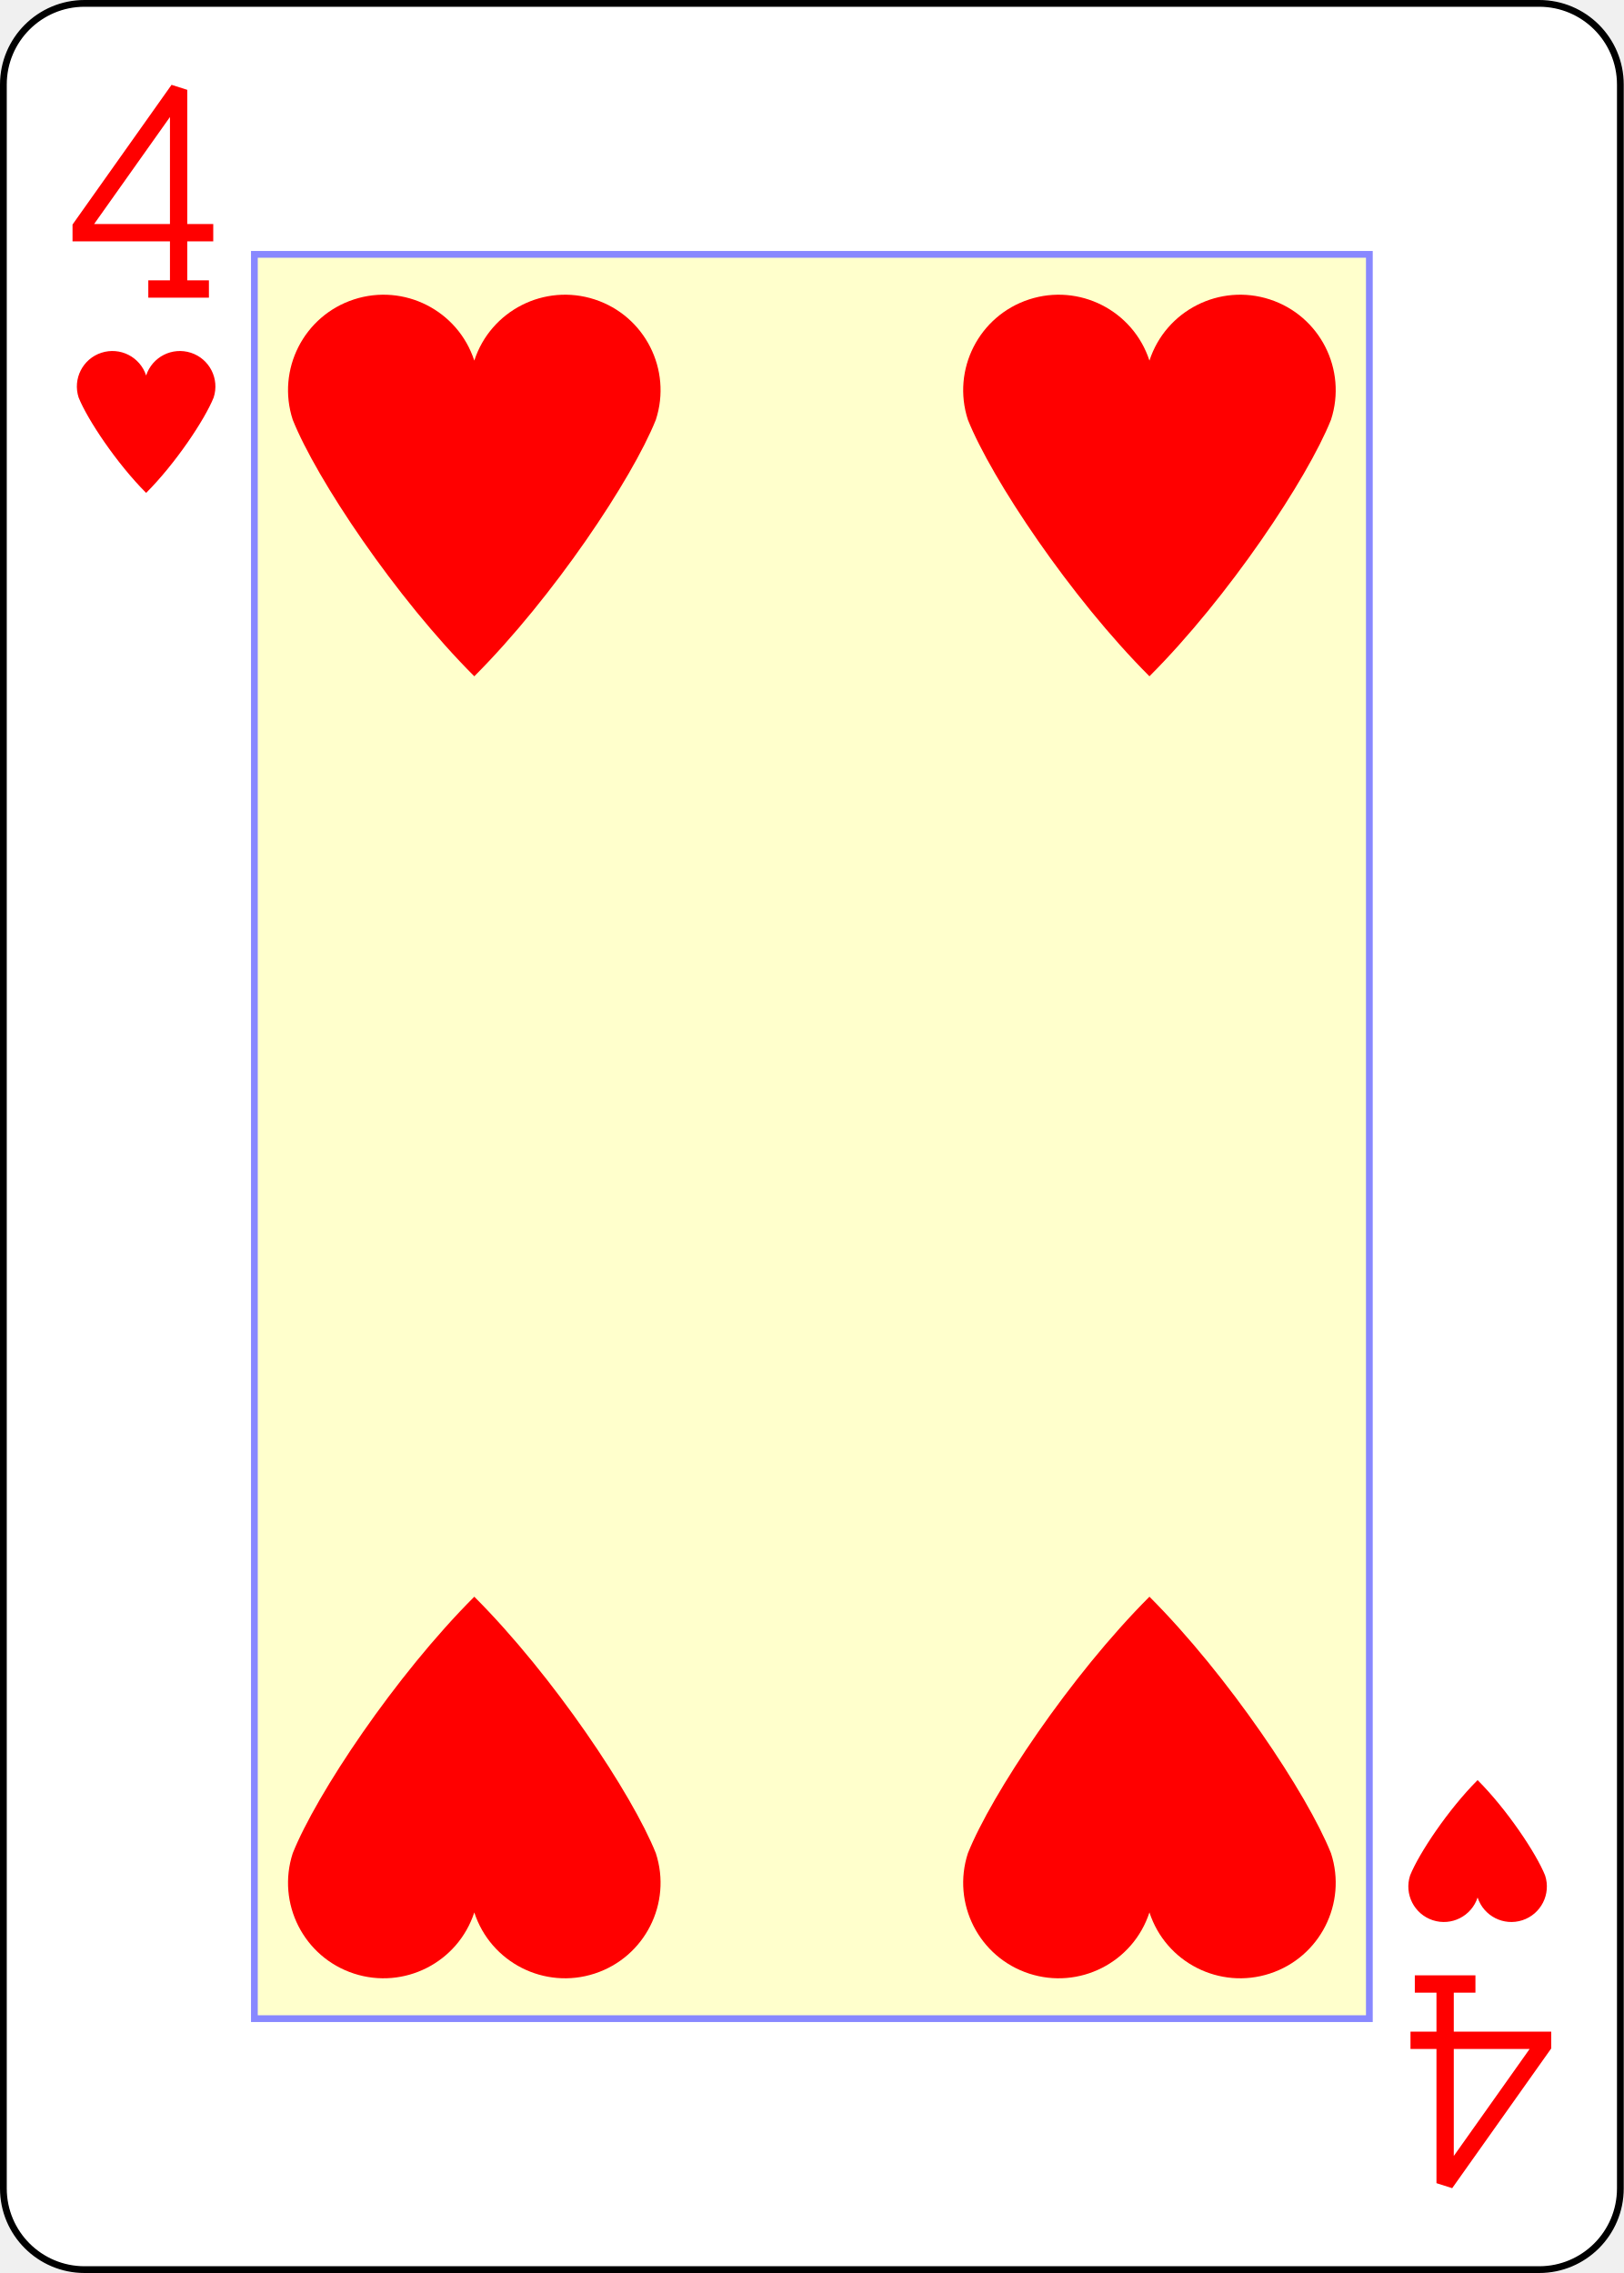
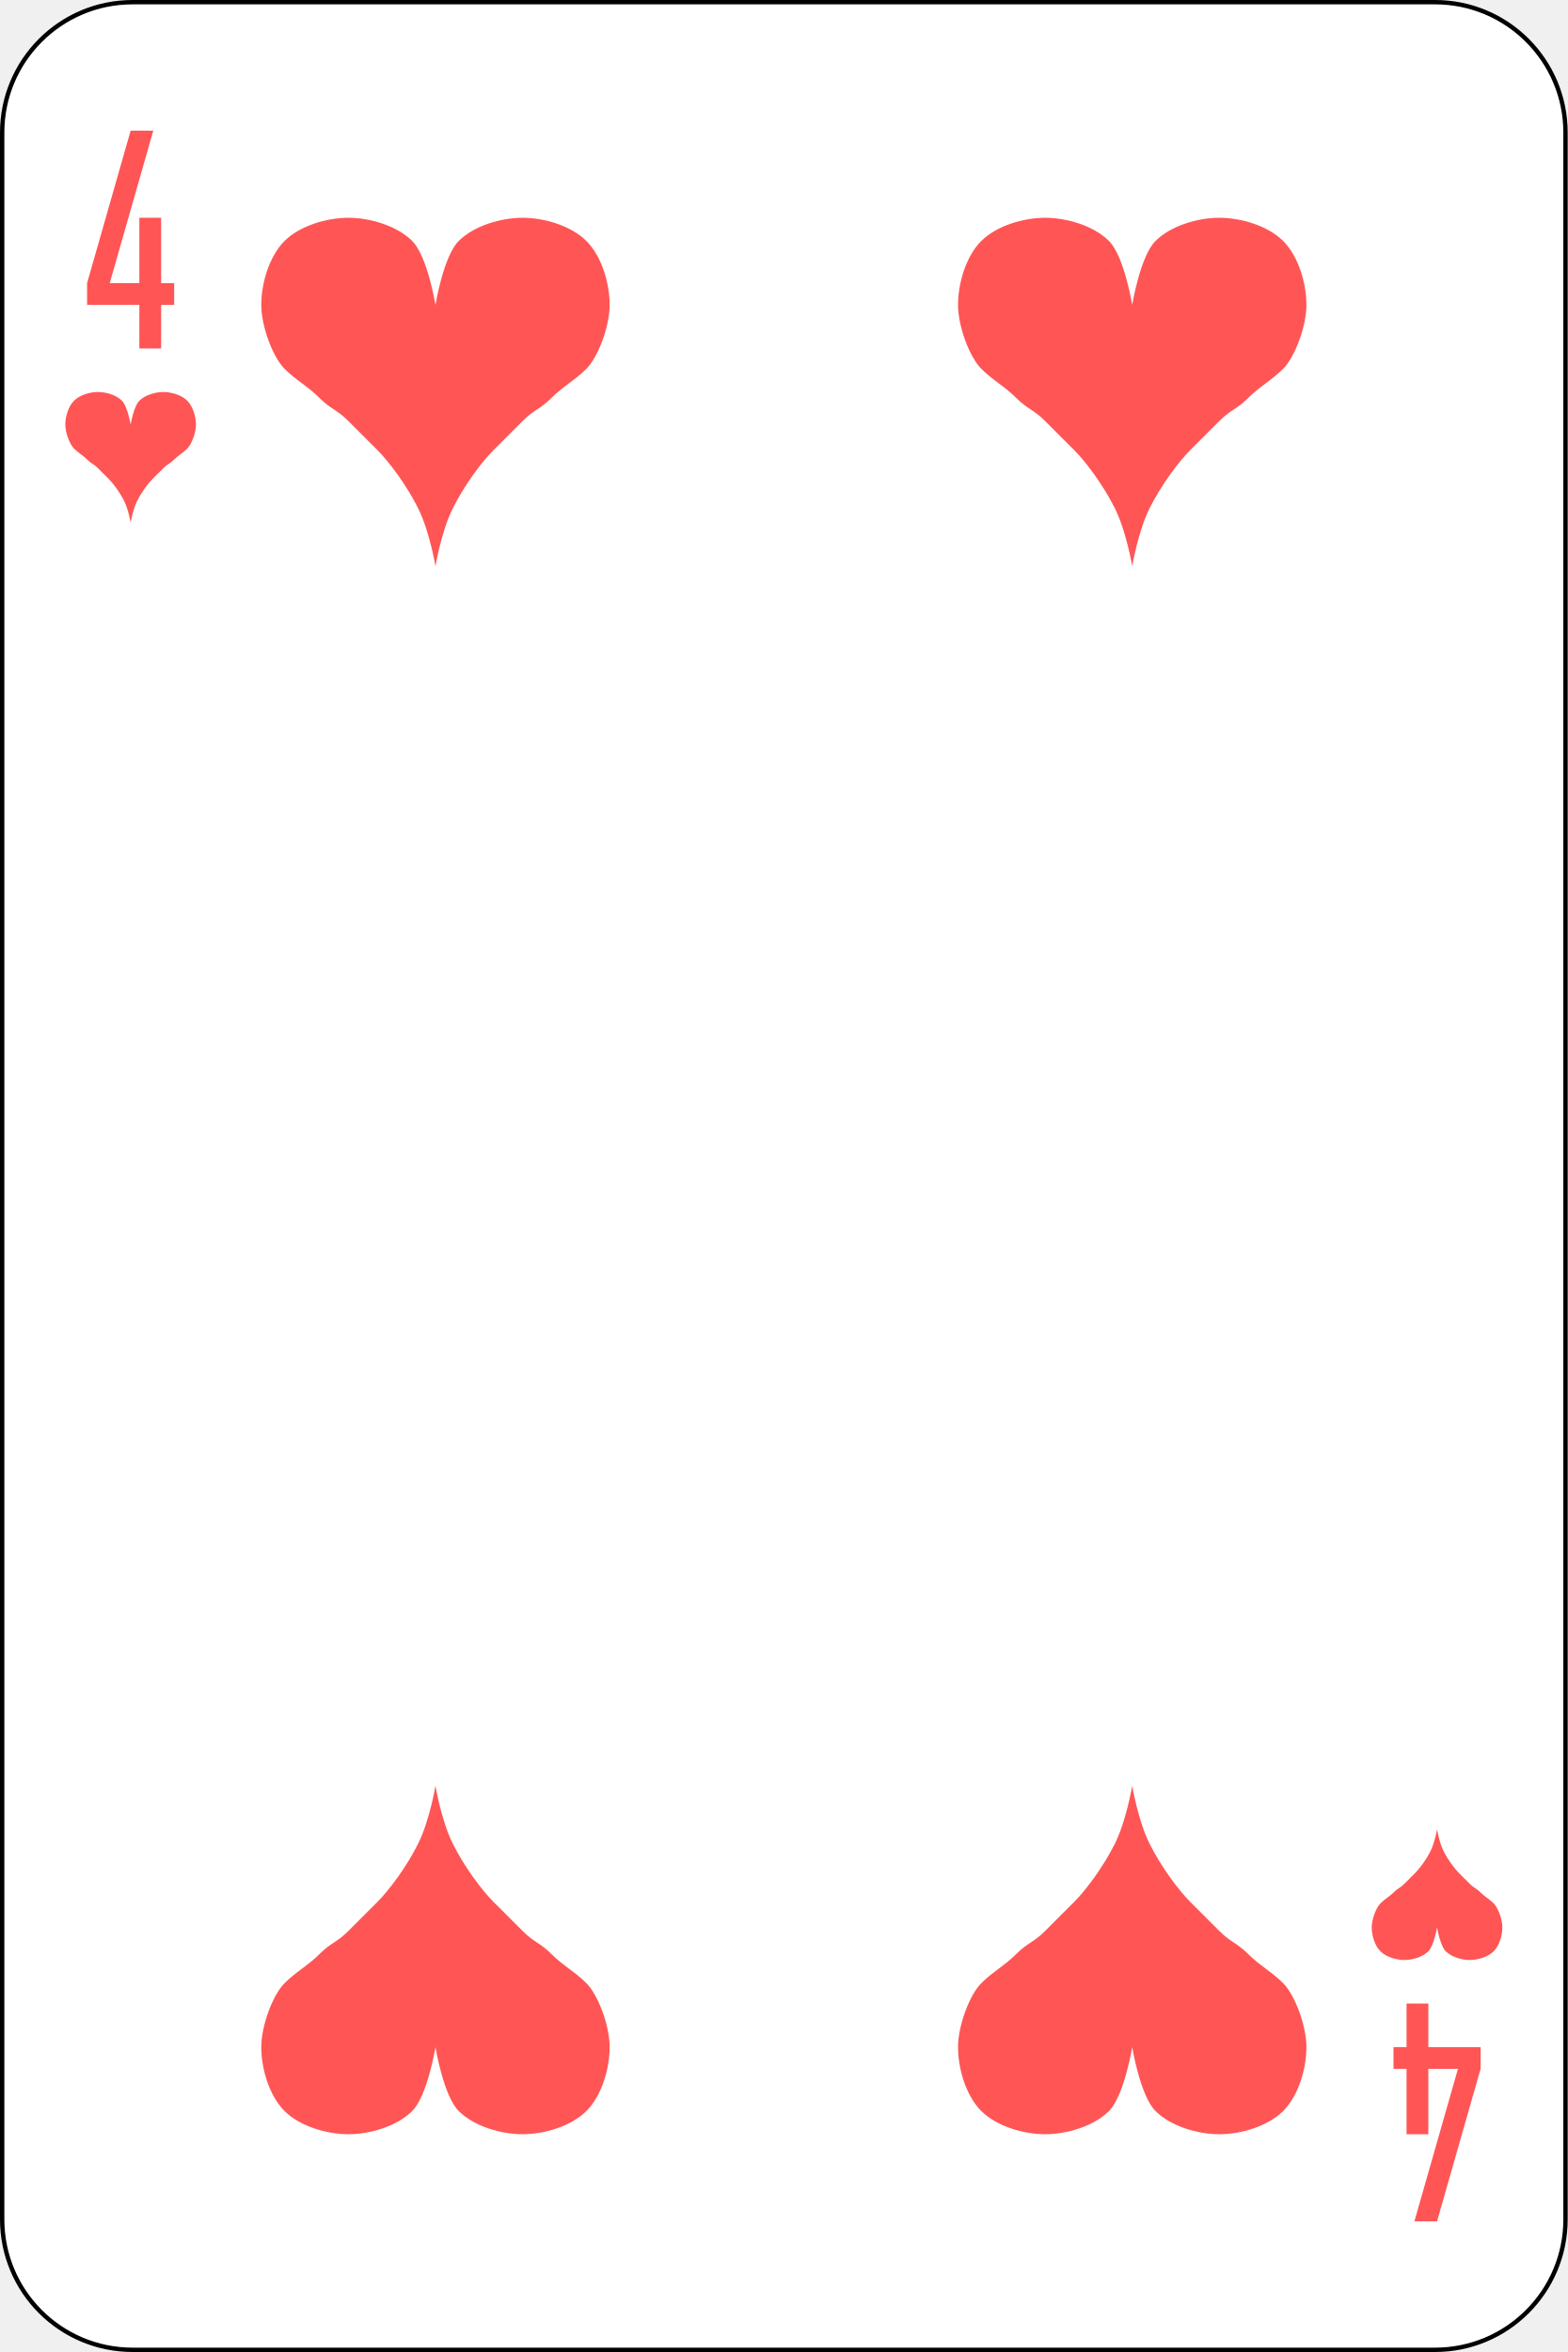
- <svg xmlns="http://www.w3.org/2000/svg" xmlns:xlink="http://www.w3.org/1999/xlink" class="card" face="4H" height="3.5in" preserveAspectRatio="none" viewBox="-120 -168 240 336" width="2.5in">
-   <symbol id="SH4" viewBox="-600 -600 1200 1200" preserveAspectRatio="xMinYMid">
-     <path d="M0 -300A230 230 0 0 1 460 -150C400 0 200 300 0 500C-200 300 -400 0 -460 -150A230 230 0 0 1 0 -300Z" fill="red" />
-   </symbol>
-   <symbol id="VH4" viewBox="-500 -500 1000 1000" preserveAspectRatio="xMinYMid">
-     <path d="M50 460L250 460M150 460L150 -460L-300 175L-300 200L270 200" stroke="red" stroke-width="80" stroke-linecap="square" stroke-miterlimit="1.5" fill="none" />
-   </symbol>
-   <defs>
-     <rect id="XH4" width="164.8" height="260.8" x="-82.4" y="-130.4" />
-   </defs>
-   <rect width="239" height="335" x="-119.5" y="-167.5" rx="12" ry="12" fill="white" stroke="black" />
-   <use xlink:href="#XH4" stroke="#88f" fill="#FFC" />
-   <use xlink:href="#VH4" height="32" x="-114.4" y="-156" />
-   <use xlink:href="#SH4" height="26.032" x="-111.416" y="-119" />
-   <use xlink:href="#SH4" height="70" x="-84.896" y="-132.196" />
-   <use xlink:href="#SH4" height="70" x="14.896" y="-132.196" />
-   <g transform="rotate(180)">
-     <use xlink:href="#VH4" height="32" x="-114.4" y="-156" />
-     <use xlink:href="#SH4" height="26.032" x="-111.416" y="-119" />
-     <use xlink:href="#SH4" height="70" x="-84.896" y="-132.196" />
-     <use xlink:href="#SH4" height="70" x="14.896" y="-132.196" />
+ <svg xmlns="http://www.w3.org/2000/svg" version="1.1" width="360" height="540" viewBox="0 0 360 540" id="svg2">
+   <defs id="defs28" />
+   <g transform="translate(0,-512.36)" id="g4">
+     <rect width="359" height="539" rx="29.944" x="0.5" y="512.86" id="rect6" style="fill:#ffffff;stroke:#000000" />
+     <g id="g8" style="fill:#ff5555">
+       <path d="m 30,609.86 c 0,0 0.682,-4.182 2,-5.5 1.318,-1.318 3.637,-2 5.5,-2 1.863,0 4.182,0.682 5.5,2 1.318,1.318 2,3.637 2,5.5 0,1.863 -1,4.5 -2,5.5 -1,1 -2,1.5 -3,2.5 -1,1 -1.5,1 -2.5,2 -1,1 -1.5,1.5 -2.5,2.5 -1,1 -2.5,3 -3.5,5 -1,2 -1.5,5 -1.5,5 0,0 -0.5,-3 -1.5,-5 -1,-2 -2.5,-4 -3.5,-5 -1,-1 -1.5,-1.5 -2.5,-2.5 -1,-1 -1.5,-1 -2.5,-2 -1,-1 -2,-1.5 -3,-2.5 -1,-1 -2,-3.637 -2,-5.5 0,-1.863 0.682,-4.182 2,-5.5 1.318,-1.318 3.637,-2 5.5,-2 1.863,0 4.182,0.682 5.5,2 1.318,1.318 2,5.5 2,5.5" id="path10" />
+       <path d="m 330,954.86 c 0,0 0.682,4.182 2,5.5 1.318,1.318 3.637,2 5.5,2 1.863,0 4.182,-0.682 5.5,-2 1.318,-1.318 2,-3.637 2,-5.5 0,-1.863 -1,-4.5 -2,-5.5 -1,-1 -2,-1.5 -3,-2.5 -1,-1 -1.5,-1 -2.5,-2 -1,-1 -1.5,-1.5 -2.5,-2.5 -1,-1 -2.5,-3 -3.5,-5 -1,-2 -1.5,-5 -1.5,-5 0,0 -0.5,3 -1.5,5 -1,2 -2.5,4 -3.5,5 -1,1 -1.5,1.5 -2.5,2.5 -1,1 -1.5,1 -2.5,2 -1,1 -2,1.5 -3,2.5 -1,1 -2,3.637 -2,5.5 0,1.863 0.682,4.182 2,5.5 1.318,1.318 3.637,2 5.5,2 1.863,0 4.182,-0.682 5.5,-2 1.318,-1.318 2,-5.5 2,-5.5" id="path12" />
+       <path d="m 100,582.36 c 0,0 1.82,-11.153 5.333,-14.667 3.514,-3.514 9.698,-5.333 14.667,-5.333 4.969,0 11.153,1.82 14.667,5.333 3.514,3.514 5.333,9.698 5.333,14.667 0,4.969 -2.667,12 -5.333,14.667 -2.667,2.667 -5.333,4 -8,6.667 -2.667,2.667 -4,2.667 -6.667,5.333 -2.667,2.667 -4,4 -6.667,6.667 -2.667,2.667 -6.667,8 -9.333,13.333 -2.667,5.333 -4,13.333 -4,13.333 0,0 -1.333,-8 -4,-13.333 -2.667,-5.333 -6.667,-10.667 -9.333,-13.333 -2.667,-2.667 -4,-4 -6.667,-6.667 -2.667,-2.667 -4,-2.667 -6.667,-5.333 -2.667,-2.667 -5.333,-4 -8,-6.667 C 62.666,594.36 60,587.329 60,582.36 c 0,-4.969 1.82,-11.153 5.333,-14.667 3.514,-3.514 9.698,-5.333 14.667,-5.333 4.969,0 11.153,1.82 14.667,5.333 3.514,3.514 5.333,14.667 5.333,14.667" id="path14" />
+       <path d="m 100,982.36 c 0,0 1.82,11.153 5.333,14.667 3.514,3.514 9.698,5.333 14.667,5.333 4.969,0 11.153,-1.82 14.667,-5.333 3.514,-3.514 5.333,-9.698 5.333,-14.667 0,-4.969 -2.667,-12 -5.333,-14.667 -2.667,-2.667 -5.333,-4 -8,-6.667 -2.667,-2.667 -4,-2.667 -6.667,-5.333 -2.667,-2.667 -4,-4 -6.667,-6.667 -2.667,-2.667 -6.667,-8 -9.333,-13.333 -2.667,-5.333 -4,-13.333 -4,-13.333 0,0 -1.333,8 -4,13.333 -2.667,5.333 -6.667,10.667 -9.333,13.333 -2.667,2.667 -4,4 -6.667,6.667 -2.667,2.667 -4,2.667 -6.667,5.333 -2.667,2.667 -5.333,4 -8,6.667 C 62.666,970.36 60,977.391 60,982.36 c 0,4.969 1.82,11.153 5.333,14.667 3.514,3.514 9.698,5.333 14.667,5.333 4.969,0 11.153,-1.82 14.667,-5.333 C 98.181,993.513 100,982.36 100,982.36" id="path16" />
+       <path d="m 30,542.36 -10,35 v 5 h 12 v 10 h 5 v -10 h 3 v -5 h -3 v -15 h -5 v 15 h -6.8 l 10,-35 z" id="path18" />
+       <path d="m 330,1022.36 10,-35 v -5 h -12 v -10 h -5 v 10 h -3 v 5 h 3 v 15 h 5 v -15 h 6.8 l -10,35 z" id="path20" />
+       <path d="m 260,982.36 c 0,0 1.82,11.153 5.333,14.667 3.514,3.514 9.698,5.333 14.667,5.333 4.969,0 11.153,-1.82 14.667,-5.333 3.514,-3.514 5.333,-9.698 5.333,-14.667 0,-4.969 -2.667,-12 -5.333,-14.667 -2.667,-2.667 -5.333,-4 -8,-6.667 -2.667,-2.667 -4,-2.667 -6.667,-5.333 -2.667,-2.667 -4,-4 -6.667,-6.667 -2.667,-2.667 -6.667,-8 -9.333,-13.333 -2.667,-5.333 -4,-13.333 -4,-13.333 0,0 -1.333,8 -4,13.333 -2.667,5.333 -6.667,10.667 -9.333,13.333 -2.667,2.667 -4,4 -6.667,6.667 -2.667,2.667 -4,2.667 -6.667,5.333 -2.667,2.667 -5.333,4 -8,6.667 -2.667,2.667 -5.333,9.698 -5.333,14.667 0,4.969 1.82,11.153 5.333,14.667 3.514,3.514 9.698,5.333 14.667,5.333 4.969,0 11.153,-1.82 14.667,-5.333 C 258.181,993.513 260,982.36 260,982.36" id="path22" />
+       <path d="m 260,582.36 c 0,0 1.82,-11.153 5.333,-14.667 3.514,-3.514 9.698,-5.333 14.667,-5.333 4.969,0 11.153,1.82 14.667,5.333 3.514,3.514 5.333,9.698 5.333,14.667 0,4.969 -2.667,12 -5.333,14.667 -2.667,2.667 -5.333,4 -8,6.667 -2.667,2.667 -4,2.667 -6.667,5.333 -2.667,2.667 -4,4 -6.667,6.667 -2.667,2.667 -6.667,8 -9.333,13.333 -2.667,5.333 -4,13.333 -4,13.333 0,0 -1.333,-8 -4,-13.333 -2.667,-5.333 -6.667,-10.667 -9.333,-13.333 -2.667,-2.667 -4,-4 -6.667,-6.667 -2.667,-2.667 -4,-2.667 -6.667,-5.333 -2.667,-2.667 -5.333,-4 -8,-6.667 C 222.666,594.36 220,587.329 220,582.36 c 0,-4.969 1.82,-11.153 5.333,-14.667 3.514,-3.514 9.698,-5.333 14.667,-5.333 4.969,0 11.153,1.82 14.667,5.333 3.514,3.514 5.333,14.667 5.333,14.667" id="path24" />
+     </g>
  </g>
</svg>
